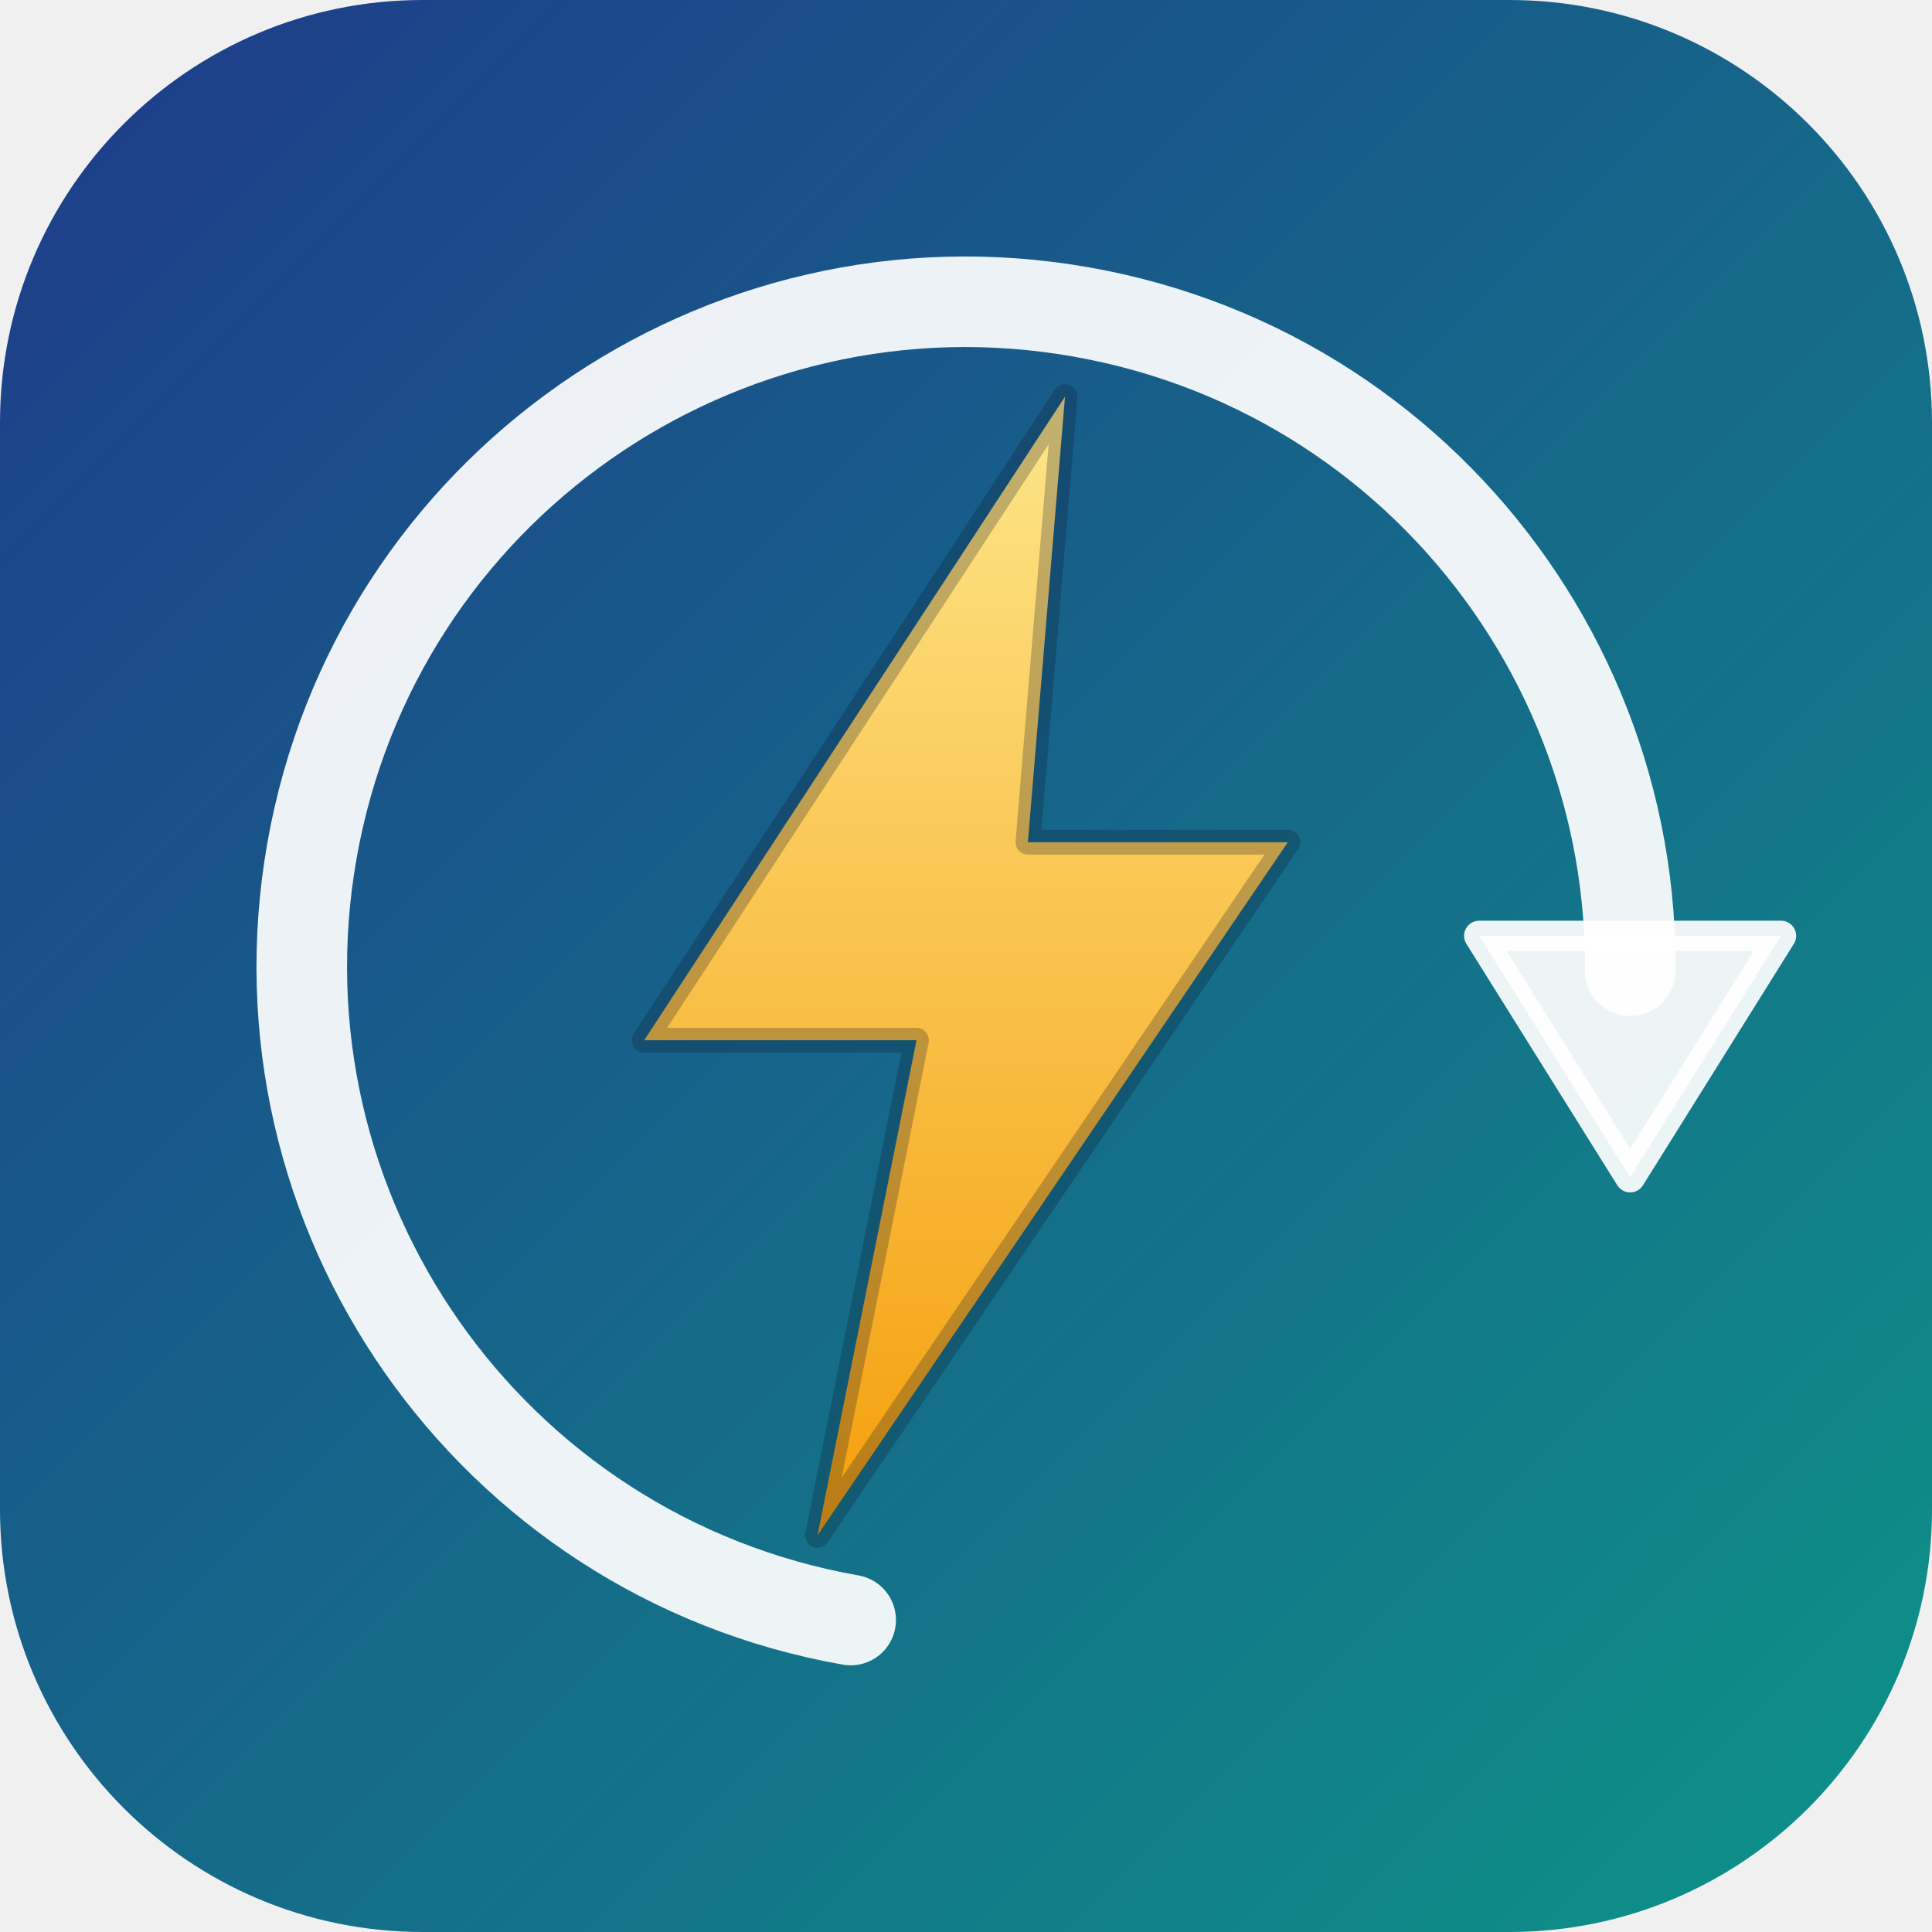
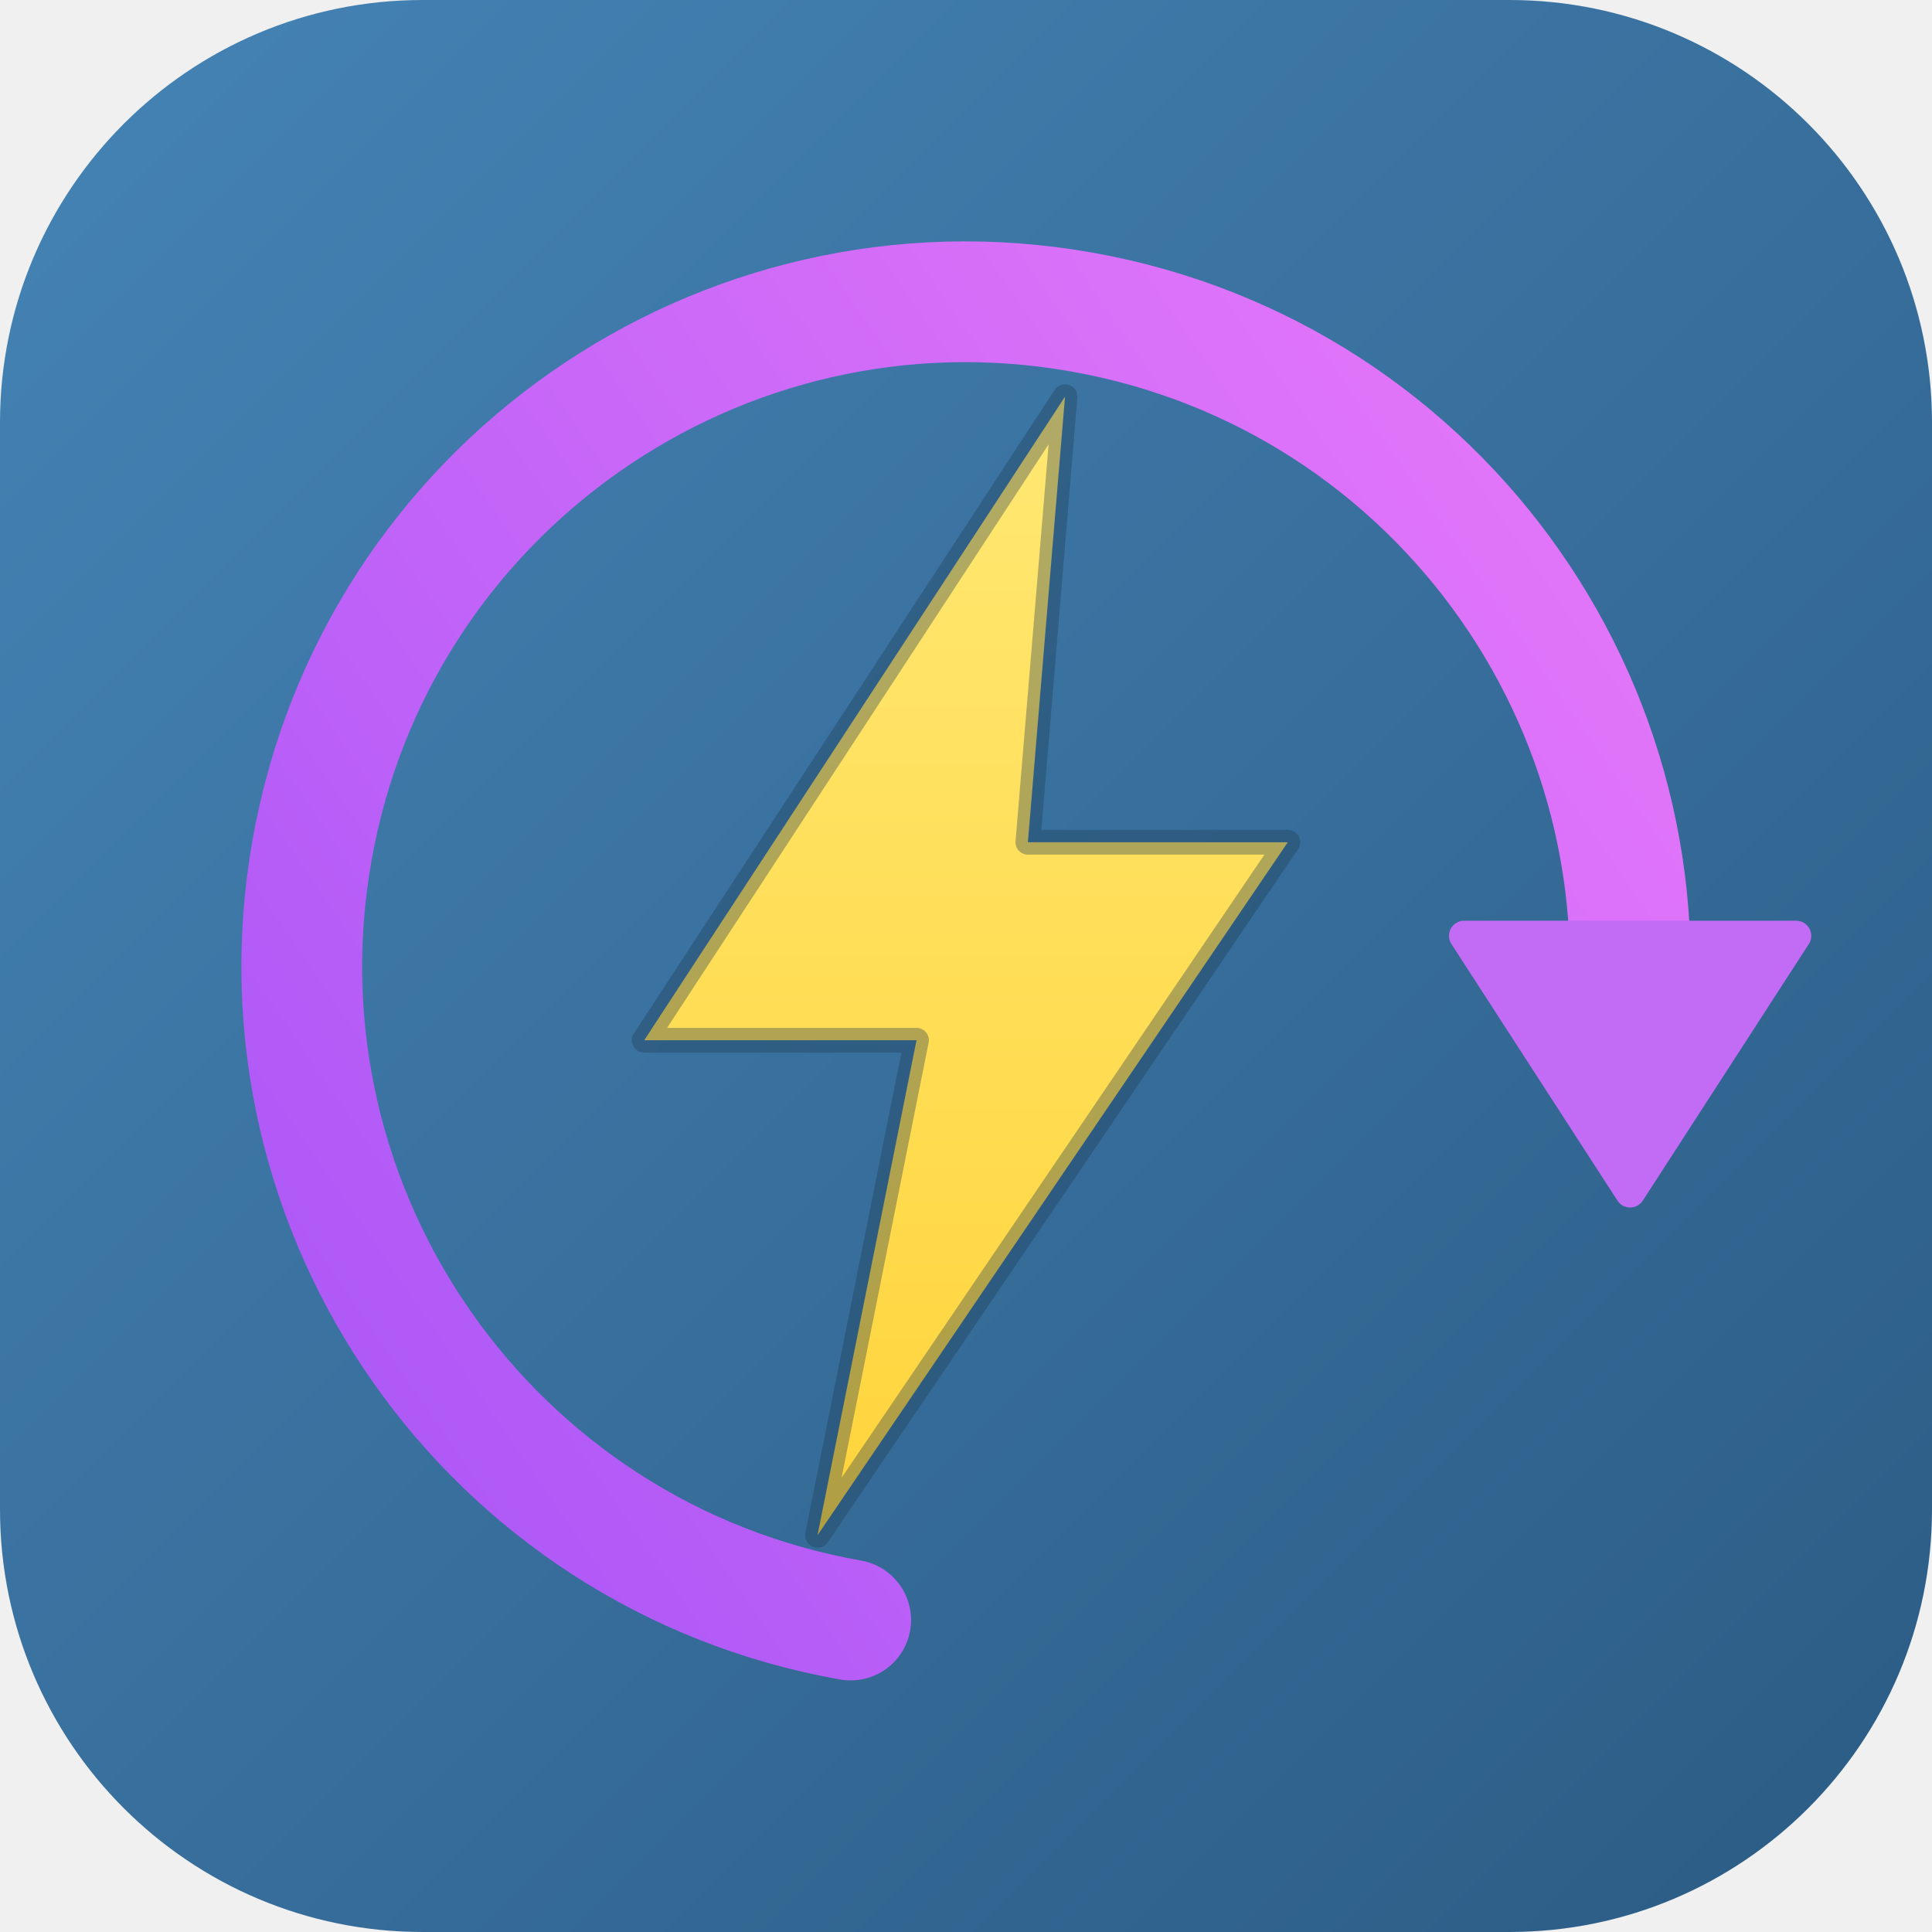
<svg xmlns="http://www.w3.org/2000/svg" viewBox="0 0 128 128" width="128" height="128" role="img" aria-label="UvPy Manager">
  <defs>
    <linearGradient id="bg" x1="0" y1="0" x2="1" y2="1">
-       <stop offset="0" stop-color="#1e3a8a" />
-       <stop offset="1" stop-color="#0d9488" />
+       <stop offset="0" stop-color="#4584b6" />
+       <stop offset="1" stop-color="#2b5b84" />
    </linearGradient>
    <linearGradient id="bolt" x1="0" y1="0" x2="0" y2="1">
-       <stop offset="0" stop-color="#fde68a" />
-       <stop offset="1" stop-color="#f59e0b" />
+       <stop offset="0" stop-color="#ffe873" />
+       <stop offset="1" stop-color="#ffd43b" />
+     </linearGradient>
+     <linearGradient id="ring" x1="0" y1="0" x2="1" y2="1">
+       <stop offset="0" stop-color="#e879f9" />
+       <stop offset="1" stop-color="#a855f7" />
    </linearGradient>
  </defs>
  <rect width="128" height="128" rx="28" fill="url(#bg)" />
-   <circle cx="64" cy="64" r="44" fill="none" stroke="#ffffff" stroke-opacity=".92" stroke-width="6" stroke-linecap="round" stroke-dasharray="200 77" transform="rotate(100 64 64)" />
-   <path d="M98 62h20l-10 16z" fill="#ffffff" fill-opacity=".92" stroke="#ffffff" stroke-opacity=".92" stroke-width="2" stroke-linejoin="round" />
-   <path transform="translate(64 64) scale(.82) translate(-64 -64)" d="M72 18 38 70h22l-8 40 38-56H69z" fill="url(#bolt)" stroke="#0f172a" stroke-opacity=".25" stroke-width="2" stroke-linejoin="round" />
+   <circle cx="64" cy="64" r="44" fill="none" stroke="url(#ring)" stroke-width="8" stroke-linecap="round" stroke-dasharray="200 77" transform="rotate(100 64 64)" />
+   <path d="M97 62h22l-11 17z" fill="#c26bf5" stroke="#c26bf5" stroke-width="2" stroke-linejoin="round" />
+   <path transform="translate(64 64) scale(.82) translate(-64 -64)" d="M72 18 38 70h22l-8 40 38-56H69z" fill="url(#bolt)" stroke="#1e3a52" stroke-opacity=".35" stroke-width="2" stroke-linejoin="round" />
</svg>
